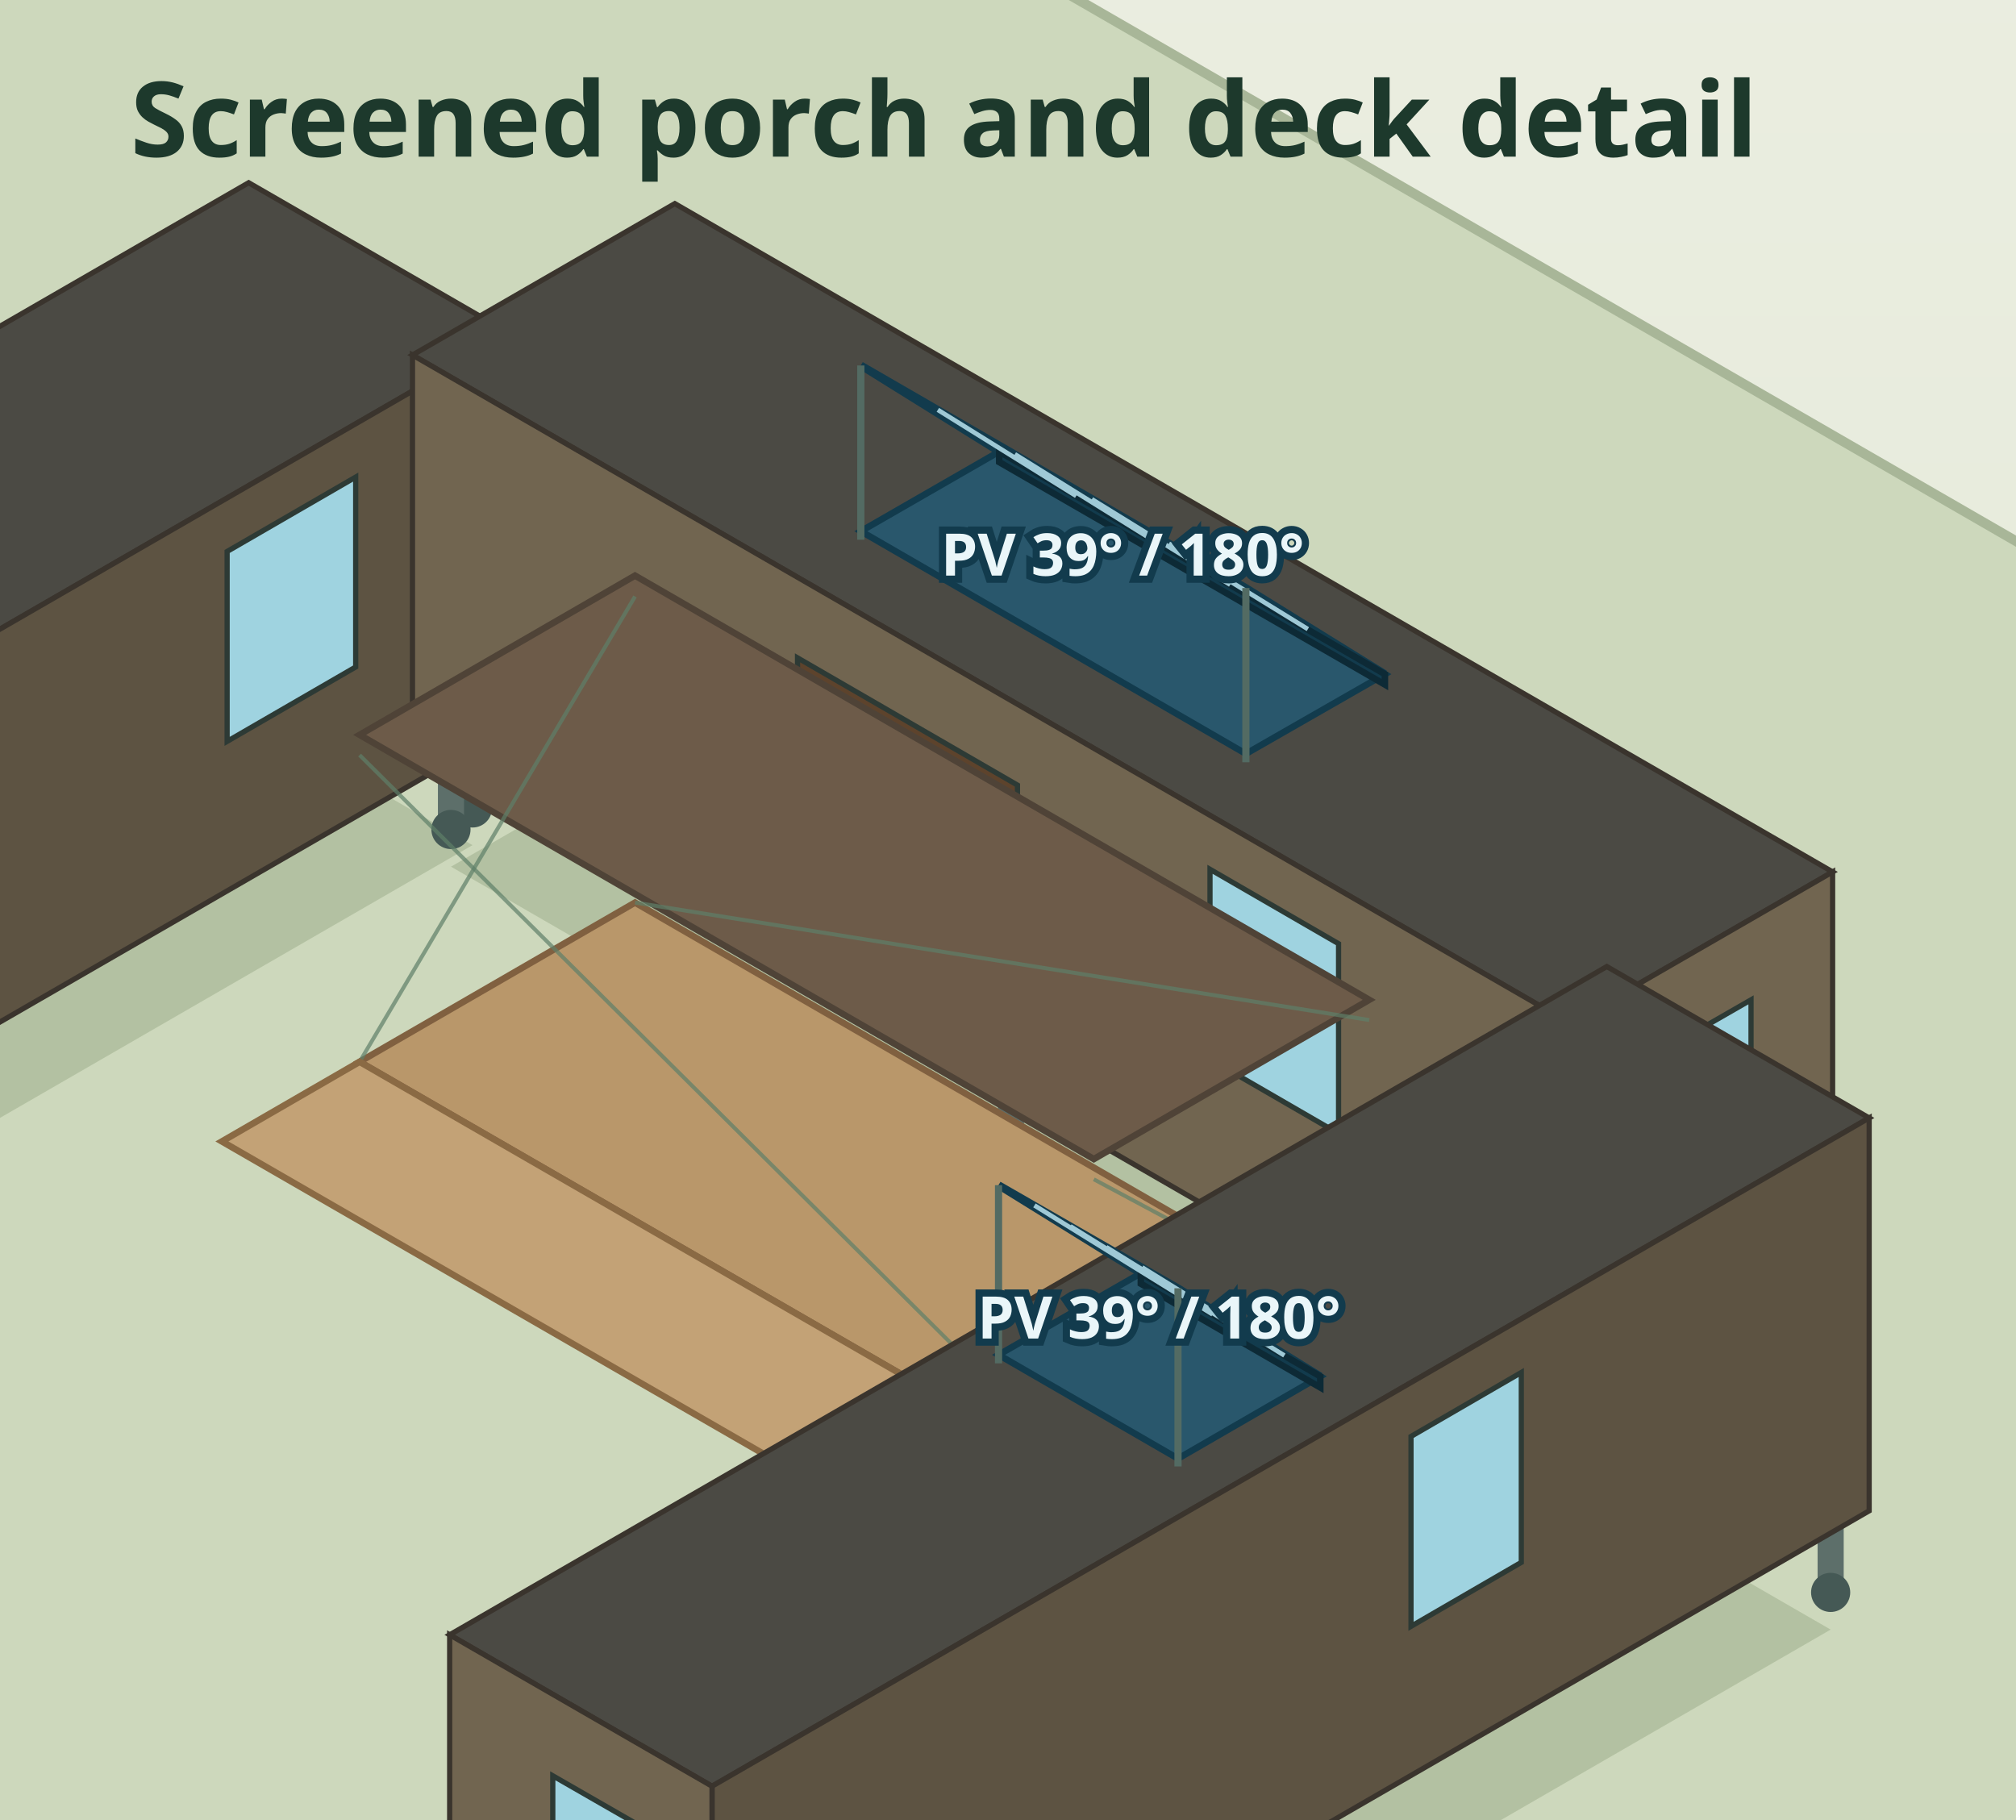
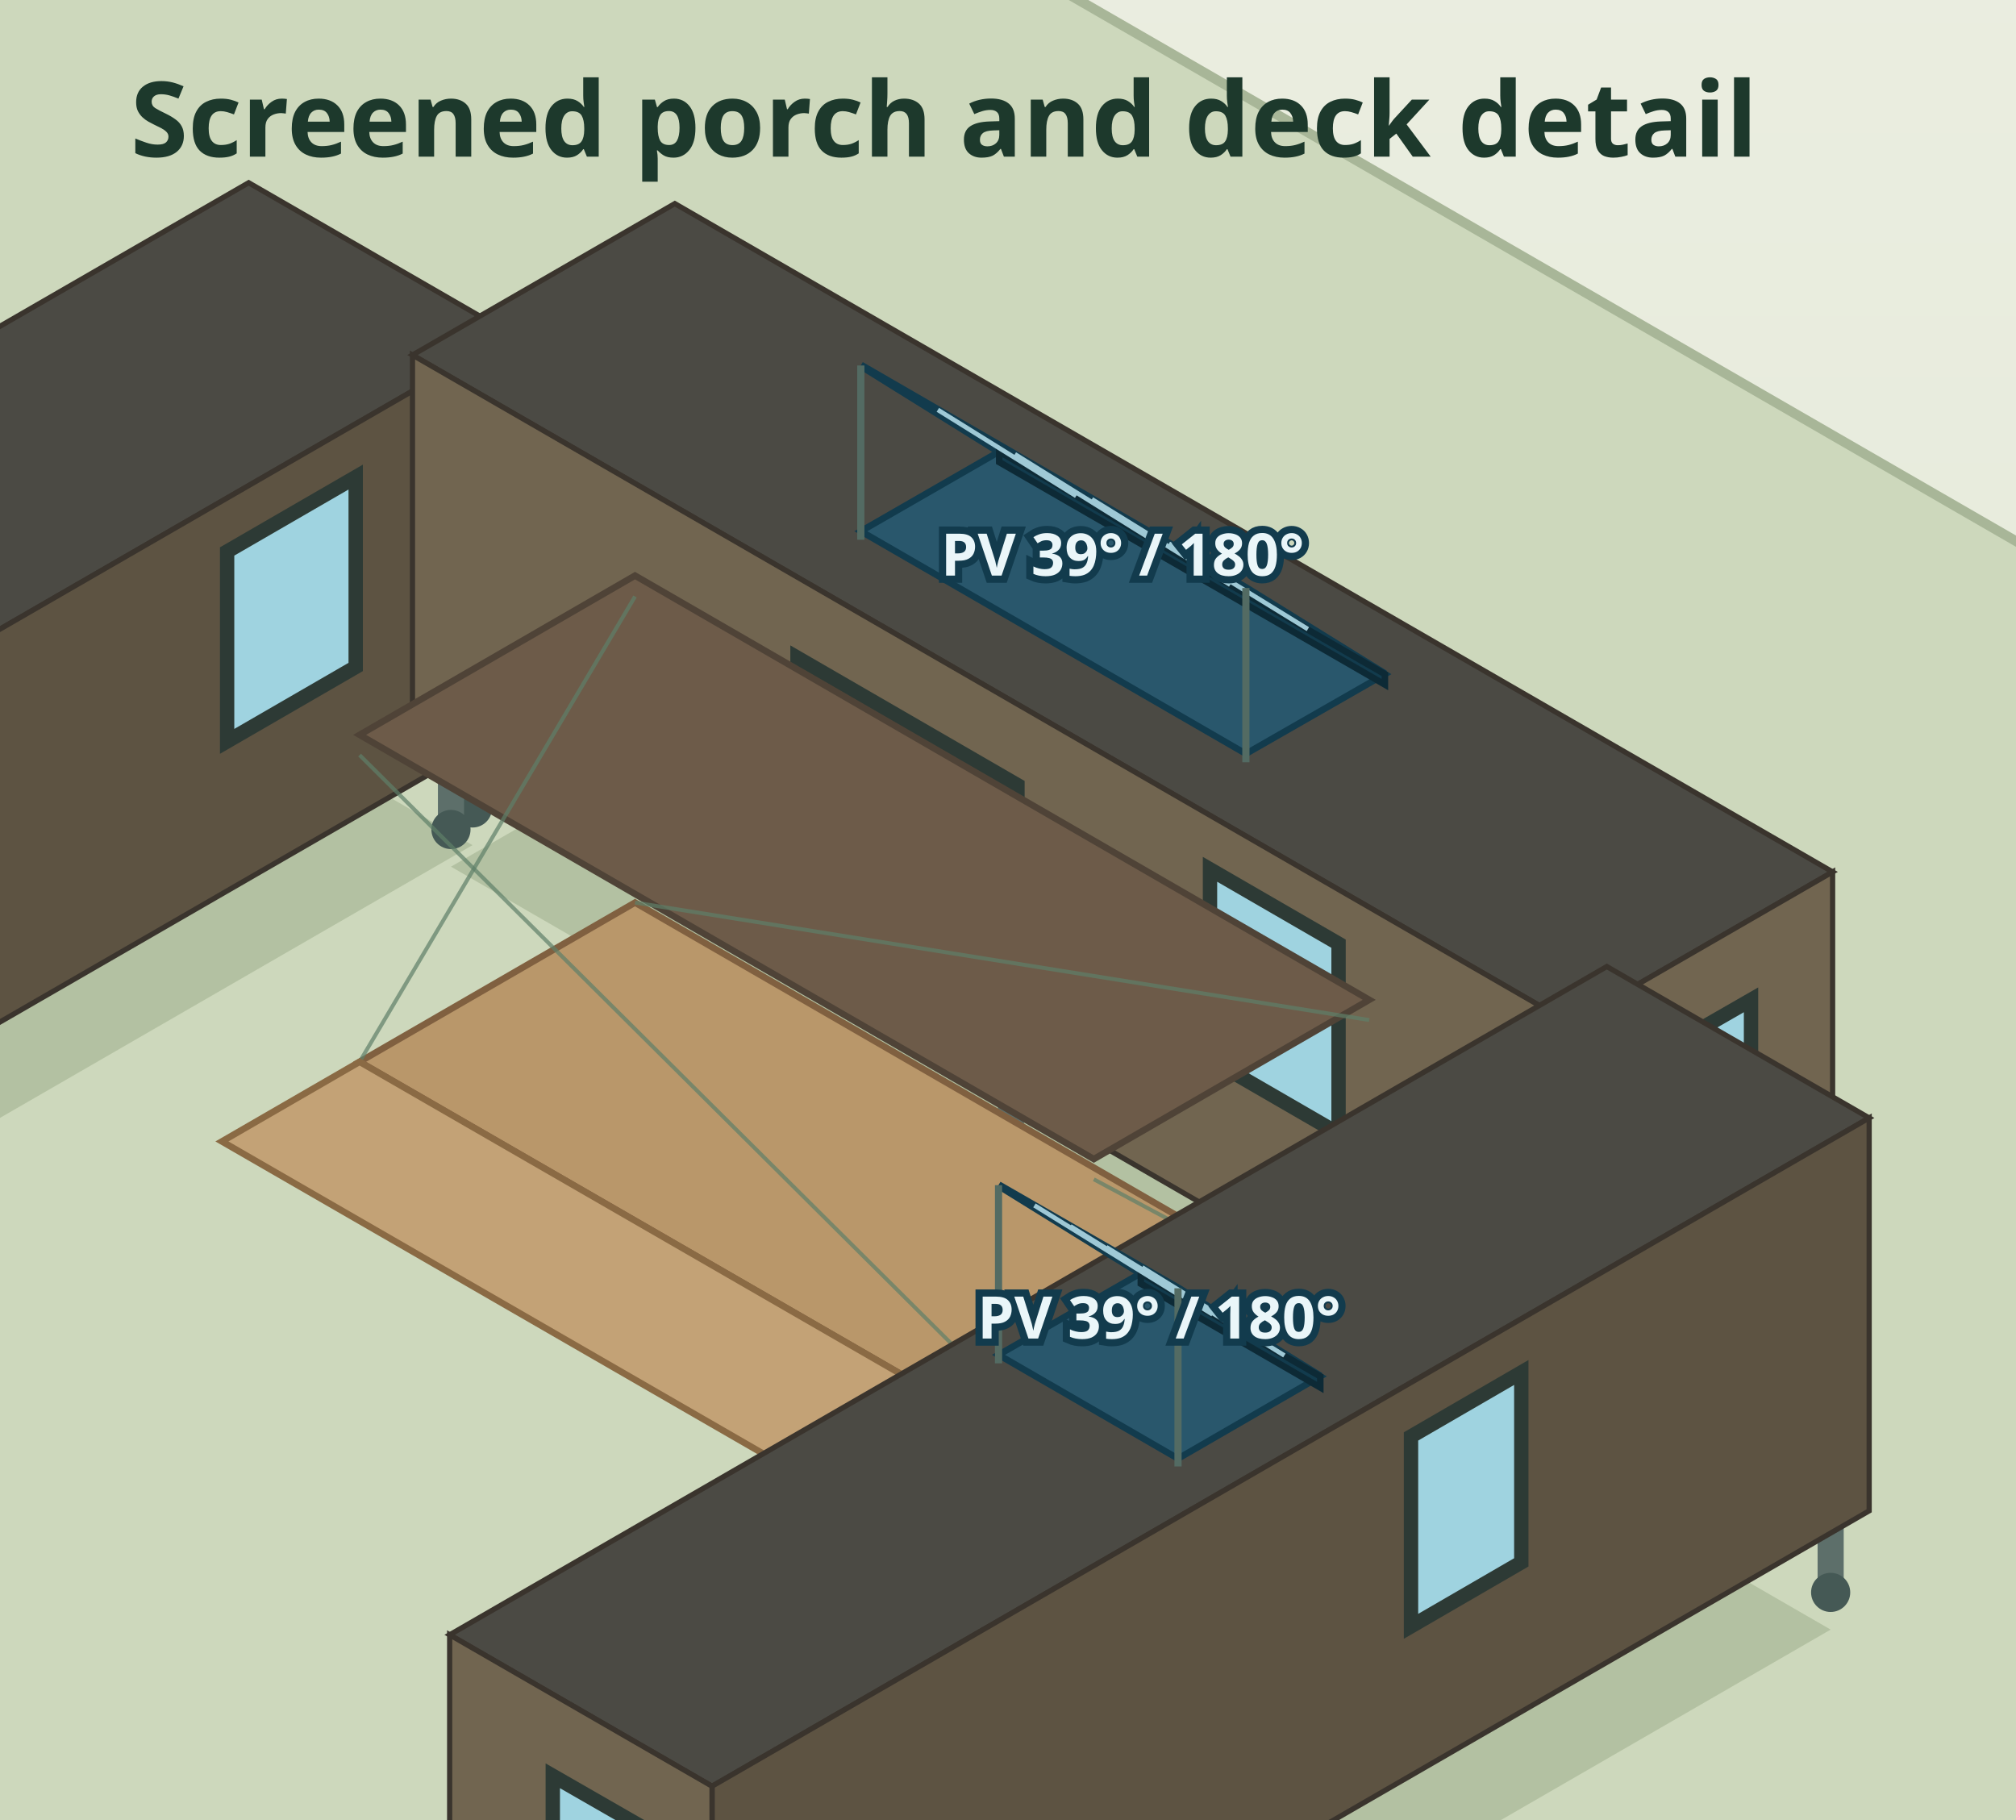
<svg xmlns="http://www.w3.org/2000/svg" viewBox="431.5 159.1 308.9 278.8" role="img" aria-labelledby="concept-family-lodge-porch-t concept-family-lodge-porch-d">
  <defs>
    <linearGradient id="concept-family-lodge-porch-sky" x1="0" y1="0" x2="0" y2="1">
      <stop offset="0" stop-color="#eef0e4" />
      <stop offset="1" stop-color="#dce4d0" />
    </linearGradient>
  </defs>
  <rect width="1040" height="700" fill="url(#concept-family-lodge-porch-sky)" />
  <path d="M499.4 102.9L995 389L540.6 651.4L45 365.3Z" fill="#cdd8bc" stroke="#a8b698" stroke-width="1.5" />
  <path d="M504.9 269.6 503.2 270.6 475 254.4 476.7 253.4Z" fill="#9ab886" fill-opacity="0.3" stroke="#4f7d64" stroke-width="0.8" />
  <path d="M504.9 209.4 503.2 210.3 475 194.1 476.7 193.1Z" fill="#6f9d5b" fill-opacity="0.28" stroke="#4f7d64" stroke-width="0.8" />
  <path d="M504.9 269.6L504.9 209.4" stroke="#4f7d64" stroke-width="0.9" />
  <path d="M503.2 270.6L503.2 210.3" stroke="#4f7d64" stroke-width="0.9" />
  <path d="M475 254.4L475 194.1" stroke="#4f7d64" stroke-width="0.9" />
  <path d="M476.7 253.4L476.7 193.1" stroke="#4f7d64" stroke-width="0.9" />
  <path d="M503.9 288.6 332.4 387.6 298.1 367.8 469.6 268.8Z" fill="#9eae8d" fill-opacity="0.55" />
  <line x1="503.9" y1="282.9" x2="503.9" y2="270.5" stroke="#5d6f6a" stroke-width="4" />
  <circle cx="503.9" cy="282.9" r="3" fill="#455955" />
  <line x1="332.4" y1="381.9" x2="332.4" y2="369.5" stroke="#5d6f6a" stroke-width="4" />
  <circle cx="332.4" cy="381.9" r="3" fill="#455955" />
  <line x1="298.1" y1="362.1" x2="298.1" y2="349.7" stroke="#5d6f6a" stroke-width="4" />
  <circle cx="298.1" cy="362.1" r="3" fill="#455955" />
  <line x1="469.6" y1="263.1" x2="469.6" y2="250.7" stroke="#5d6f6a" stroke-width="4" />
  <circle cx="469.6" cy="263.1" r="3" fill="#455955" />
  <line x1="418.1" y1="332.4" x2="418.1" y2="320" stroke="#5d6f6a" stroke-width="4" />
  <circle cx="418.1" cy="332.4" r="3" fill="#455955" />
  <line x1="383.9" y1="312.6" x2="383.9" y2="300.2" stroke="#5d6f6a" stroke-width="4" />
  <circle cx="383.9" cy="312.6" r="3" fill="#455955" />
  <path d="M509.8 210.3 332.4 312.7 292.2 289.5 469.6 187.1Z" fill="#4b4a44" stroke="#3a342d" stroke-width="0.8" />
  <path d="M509.8 270.5 332.4 372.9 332.4 312.7 509.8 210.3Z" fill="#5d5342" stroke="#3a342d" stroke-width="0.8" />
  <path d="M332.4 372.9 292.2 349.7 292.2 289.5 332.4 312.7Z" fill="#716550" stroke="#3a342d" stroke-width="0.8" />
-   <path d="M486 261.3 466.3 272.7 466.3 243.6 486 232.2Z" fill="#9fd3e0" stroke="#2d3a35" stroke-width="0.8" />
-   <path d="M426.2 314.5 413.6 321.8 413.6 278.2 426.2 270.9Z" fill="#5d432c" stroke="#2d3a35" stroke-width="0.8" />
+   <path d="M486 261.3 466.3 272.7 466.3 243.6 486 232.2Z" fill="#9fd3e0" stroke="#2d3a35" stroke-width="2.2" />
+   <path d="M426.2 314.5 413.6 321.8 413.6 278.2 426.2 270.9Z" fill="#5d432c" stroke="#2d3a35" stroke-width="2.2" />
  <path d="M425.6 249.8 398.2 234 376.4 246.6 403.8 262.4Z" fill="#245a73" fill-opacity="0.85" stroke="#123b4d" stroke-width="1" />
  <path d="M425.6 249.8 398.2 234 376.4 220.5 403.8 236.3Z" fill="#2f6d88" fill-opacity="0.9" stroke="#123b4d" stroke-width="1.2" />
  <path d="M425.6 249.8 398.2 234 398.2 235.7 425.6 251.5Z" fill="#123b4d" stroke="#0d2a36" stroke-width="1" />
  <line x1="420.1" y1="246.7" x2="398.3" y2="233.2" stroke="#9fc9d6" stroke-width="0.7" />
  <line x1="414.6" y1="243.5" x2="392.8" y2="230" stroke="#9fc9d6" stroke-width="0.7" />
  <line x1="409.2" y1="240.3" x2="387.4" y2="226.8" stroke="#9fc9d6" stroke-width="0.7" />
  <line x1="403.7" y1="237.2" x2="381.9" y2="223.7" stroke="#9fc9d6" stroke-width="0.7" />
  <line x1="376.4" y1="247.8" x2="376.4" y2="220.5" stroke="#536b63" stroke-width="1.1" />
  <line x1="403.8" y1="263.7" x2="403.8" y2="236.3" stroke="#536b63" stroke-width="1.1" />
  <text x="401" y="244.1" text-anchor="middle" font-family="system-ui, sans-serif" font-size="9" font-weight="800" fill="#eaf6f9" stroke="#123b4d" stroke-width="2.2" paint-order="stroke">PV 39° / 180°</text>
  <path d="M534.9 272.1 706.4 371.1 672.1 390.9 500.6 291.9Z" fill="#9eae8d" fill-opacity="0.55" />
  <line x1="534.9" y1="266.4" x2="534.9" y2="253.9" stroke="#5d6f6a" stroke-width="4" />
  <circle cx="534.9" cy="266.4" r="3" fill="#455955" />
  <line x1="706.4" y1="365.4" x2="706.4" y2="352.9" stroke="#5d6f6a" stroke-width="4" />
  <circle cx="706.4" cy="365.4" r="3" fill="#455955" />
  <line x1="672.1" y1="385.2" x2="672.1" y2="372.7" stroke="#5d6f6a" stroke-width="4" />
  <circle cx="672.1" cy="385.2" r="3" fill="#455955" />
  <line x1="500.6" y1="286.2" x2="500.6" y2="273.7" stroke="#5d6f6a" stroke-width="4" />
  <circle cx="500.6" cy="286.2" r="3" fill="#455955" />
  <line x1="620.7" y1="315.9" x2="620.7" y2="303.4" stroke="#5d6f6a" stroke-width="4" />
  <circle cx="620.7" cy="315.9" r="3" fill="#455955" />
  <line x1="586.4" y1="335.7" x2="586.4" y2="323.2" stroke="#5d6f6a" stroke-width="4" />
  <circle cx="586.4" cy="335.7" r="3" fill="#455955" />
  <path d="M534.9 190.3 712.3 292.7 672.1 315.9 494.7 213.5Z" fill="#4b4a44" stroke="#3a342d" stroke-width="0.8" />
  <path d="M494.7 273.7 672.1 376.1 672.1 315.9 494.7 213.5Z" fill="#716550" stroke="#3a342d" stroke-width="0.8" />
  <path d="M712.3 352.9 672.1 376.1 672.1 315.9 712.3 292.7Z" fill="#716550" stroke="#3a342d" stroke-width="0.8" />
-   <path d="M553.7 303.6 587.4 323.1 587.4 279.4 553.7 259.9Z" fill="#5d432c" stroke="#2d3a35" stroke-width="0.8" />
-   <path d="M616.9 321.4 636.6 332.8 636.6 303.7 616.9 292.3Z" fill="#9fd3e0" stroke="#2d3a35" stroke-width="0.8" />
-   <path d="M699.8 337.3 685.7 345.4 685.7 320.4 699.8 312.3Z" fill="#9fd3e0" stroke="#2d3a35" stroke-width="0.8" />
+   <path d="M553.7 303.6 587.4 323.1 587.4 279.4 553.7 259.9Z" fill="#5d432c" stroke="#2d3a35" stroke-width="2.2" />
+   <path d="M616.9 321.4 636.6 332.8 636.6 303.7 616.9 292.3Z" fill="#9fd3e0" stroke="#2d3a35" stroke-width="2.2" />
+   <path d="M699.8 337.3 685.7 345.4 685.7 320.4 699.8 312.3Z" fill="#9fd3e0" stroke="#2d3a35" stroke-width="2.2" />
  <path d="M643.7 262.4 584.6 228.3 563.4 240.5 622.4 274.6Z" fill="#245a73" fill-opacity="0.85" stroke="#123b4d" stroke-width="1" />
  <path d="M643.7 262.4 584.6 228.3 563.4 215.1 622.4 249.2Z" fill="#2f6d88" fill-opacity="0.9" stroke="#123b4d" stroke-width="1.2" />
  <path d="M643.7 262.4 584.6 228.3 584.6 229.9 643.7 264Z" fill="#123b4d" stroke="#0d2a36" stroke-width="1" />
  <line x1="631.9" y1="255.5" x2="610.6" y2="242.4" stroke="#9fc9d6" stroke-width="0.7" />
  <line x1="620" y1="248.7" x2="598.8" y2="235.6" stroke="#9fc9d6" stroke-width="0.7" />
  <line x1="608.2" y1="241.9" x2="587" y2="228.7" stroke="#9fc9d6" stroke-width="0.7" />
  <line x1="596.4" y1="235.1" x2="575.2" y2="221.9" stroke="#9fc9d6" stroke-width="0.7" />
  <line x1="563.4" y1="241.8" x2="563.4" y2="215.1" stroke="#536b63" stroke-width="1.1" />
  <line x1="622.4" y1="275.9" x2="622.4" y2="249.2" stroke="#536b63" stroke-width="1.1" />
  <text x="603.5" y="247.3" text-anchor="middle" font-family="system-ui, sans-serif" font-size="9" font-weight="800" fill="#eaf6f9" stroke="#123b4d" stroke-width="2.2" paint-order="stroke">PV 39° / 180°</text>
  <path d="M528.8 297.4 641.3 362.4 599.1 386.7 486.6 321.8Z" fill="#b9976a" stroke="#806040" stroke-width="1" />
  <path d="M528.8 247.3 641.3 312.3 599.1 336.7 486.6 271.7Z" fill="#6d5b49" stroke="#4f4337" stroke-width="1" />
  <path d="M528.8 297.4L641.3 315.4" stroke="#5e8069" stroke-width="0.6" stroke-opacity="0.7" />
  <path d="M641.3 362.4L599.1 339.8" stroke="#5e8069" stroke-width="0.6" stroke-opacity="0.7" />
  <path d="M599.1 386.7L486.6 274.8" stroke="#5e8069" stroke-width="0.6" stroke-opacity="0.7" />
  <path d="M486.6 321.8L528.8 250.5" stroke="#5e8069" stroke-width="0.6" stroke-opacity="0.7" />
  <path d="M486.6 321.8 599.1 386.7 578 398.9 465.5 334Z" fill="#c3a276" stroke="#8a6a44" stroke-width="1" />
  <path d="M712 408.8 540.6 507.8 506.3 488 677.7 389Z" fill="#9eae8d" fill-opacity="0.55" />
  <line x1="712" y1="403.1" x2="712" y2="390.6" stroke="#5d6f6a" stroke-width="4" />
  <circle cx="712" cy="403.1" r="3" fill="#455955" />
  <line x1="540.6" y1="502.1" x2="540.6" y2="489.6" stroke="#5d6f6a" stroke-width="4" />
  <circle cx="540.6" cy="502.1" r="3" fill="#455955" />
  <line x1="506.3" y1="482.3" x2="506.3" y2="469.8" stroke="#5d6f6a" stroke-width="4" />
  <circle cx="506.3" cy="482.3" r="3" fill="#455955" />
  <line x1="677.7" y1="383.3" x2="677.7" y2="370.8" stroke="#5d6f6a" stroke-width="4" />
  <circle cx="677.7" cy="383.3" r="3" fill="#455955" />
  <line x1="626.3" y1="452.6" x2="626.3" y2="440.1" stroke="#5d6f6a" stroke-width="4" />
  <circle cx="626.3" cy="452.6" r="3" fill="#455955" />
  <line x1="592" y1="432.8" x2="592" y2="420.3" stroke="#5d6f6a" stroke-width="4" />
  <circle cx="592" cy="432.8" r="3" fill="#455955" />
  <path d="M717.9 330.4 540.6 432.8 500.4 409.6 677.7 307.2Z" fill="#4b4a44" stroke="#3a342d" stroke-width="0.8" />
  <path d="M717.9 390.6 540.6 493 540.6 432.8 717.9 330.4Z" fill="#5d5342" stroke="#3a342d" stroke-width="0.8" />
  <path d="M540.6 493 500.4 469.8 500.4 409.6 540.6 432.8Z" fill="#716550" stroke="#3a342d" stroke-width="0.8" />
-   <path d="M664.6 398.5 647.7 408.3 647.7 379.2 664.6 369.4Z" fill="#9fd3e0" stroke="#2d3a35" stroke-width="0.8" />
-   <path d="M530.3 464.2 516.2 456.1 516.2 431.2 530.3 439.3Z" fill="#9fd3e0" stroke="#2d3a35" stroke-width="0.8" />
+   <path d="M664.6 398.5 647.7 408.3 647.7 379.2 664.6 369.4Z" fill="#9fd3e0" stroke="#2d3a35" stroke-width="2.2" />
+   <path d="M530.3 464.2 516.2 456.1 516.2 431.2 530.3 439.3Z" fill="#9fd3e0" stroke="#2d3a35" stroke-width="2.2" />
  <path d="M633.8 370 606.3 354.2 584.5 366.7 612 382.6Z" fill="#245a73" fill-opacity="0.85" stroke="#123b4d" stroke-width="1" />
  <path d="M633.8 370 606.3 354.2 584.5 340.7 612 356.5Z" fill="#2f6d88" fill-opacity="0.9" stroke="#123b4d" stroke-width="1.2" />
  <path d="M633.8 370 606.3 354.2 606.3 355.8 633.8 371.7Z" fill="#123b4d" stroke="#0d2a36" stroke-width="1" />
  <line x1="628.3" y1="366.8" x2="606.5" y2="353.3" stroke="#9fc9d6" stroke-width="0.7" />
  <line x1="622.8" y1="363.7" x2="601" y2="350.2" stroke="#9fc9d6" stroke-width="0.7" />
  <line x1="617.3" y1="360.5" x2="595.5" y2="347" stroke="#9fc9d6" stroke-width="0.7" />
  <line x1="611.8" y1="357.3" x2="590" y2="343.8" stroke="#9fc9d6" stroke-width="0.7" />
  <line x1="584.5" y1="368" x2="584.5" y2="340.7" stroke="#536b63" stroke-width="1.1" />
  <line x1="612" y1="383.8" x2="612" y2="356.5" stroke="#536b63" stroke-width="1.1" />
  <text x="609.1" y="364.2" text-anchor="middle" font-family="system-ui, sans-serif" font-size="9" font-weight="800" fill="#eaf6f9" stroke="#123b4d" stroke-width="2.2" paint-order="stroke">PV 39° / 180°</text>
  <text x="30" y="46" font-family="system-ui, sans-serif" font-size="22" font-weight="800" fill="#1d392c">Family Lodge</text>
  <text x="30" y="68" font-family="system-ui, sans-serif" font-size="12" fill="#40583f">Screened porch and deck detail · cropped from the same geometry</text>
  <text x="451.5" y="183.1" font-family="system-ui, sans-serif" font-size="16" font-weight="800" fill="#1d392c">Screened porch and deck detail</text>
  <g aria-hidden="true">
    <circle cx="996" cy="44" r="22" fill="#fffdf7" fill-opacity="0.9" stroke="#b9c3b2" />
    <path d="M996 28l6 30l-6 -8l-6 8z" fill="#1d392c" />
    <text x="996" y="76" text-anchor="middle" font-size="10" font-weight="700" font-family="system-ui, sans-serif" fill="#1d392c">N</text>
  </g>
  <text x="30" y="682" font-family="system-ui, sans-serif" font-size="10" fill="#5e6a58">Illustrative concept · generated from the same geometry as the plan · not for construction · Containers Hamlet Design Lab · CC BY-SA 4.0</text>
</svg>
